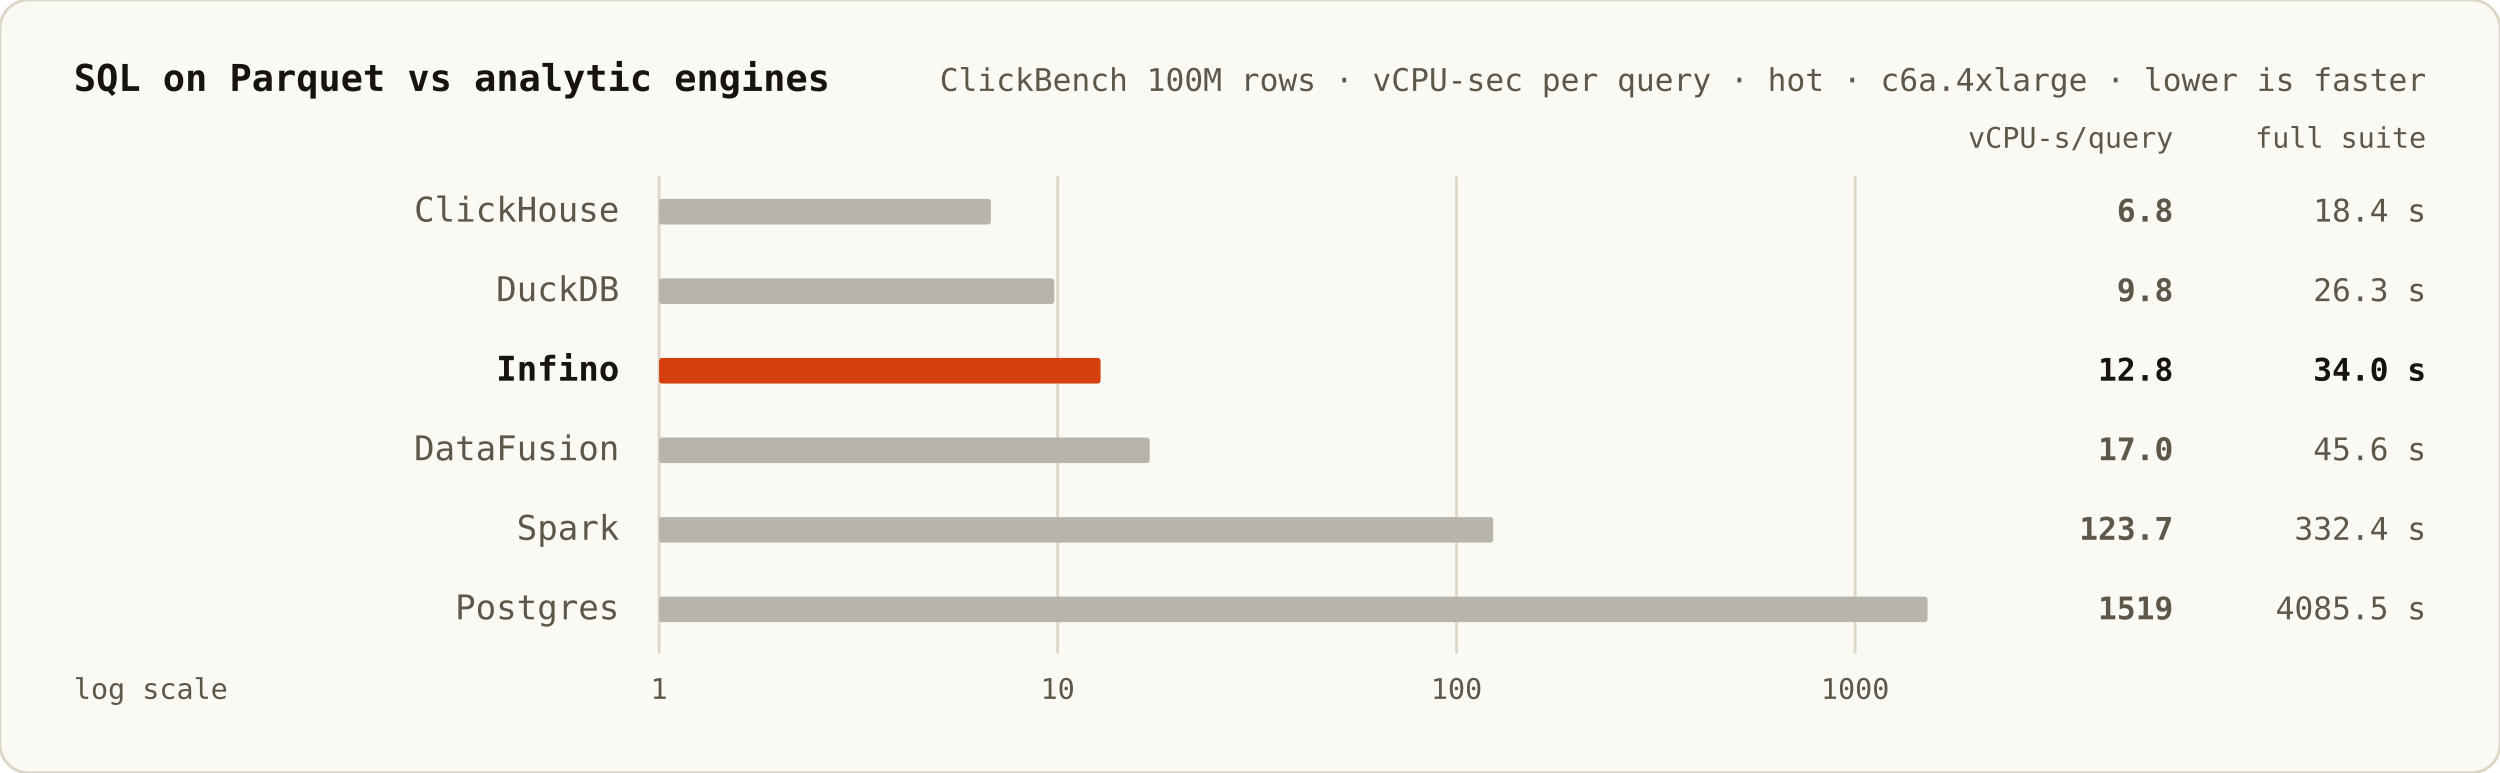
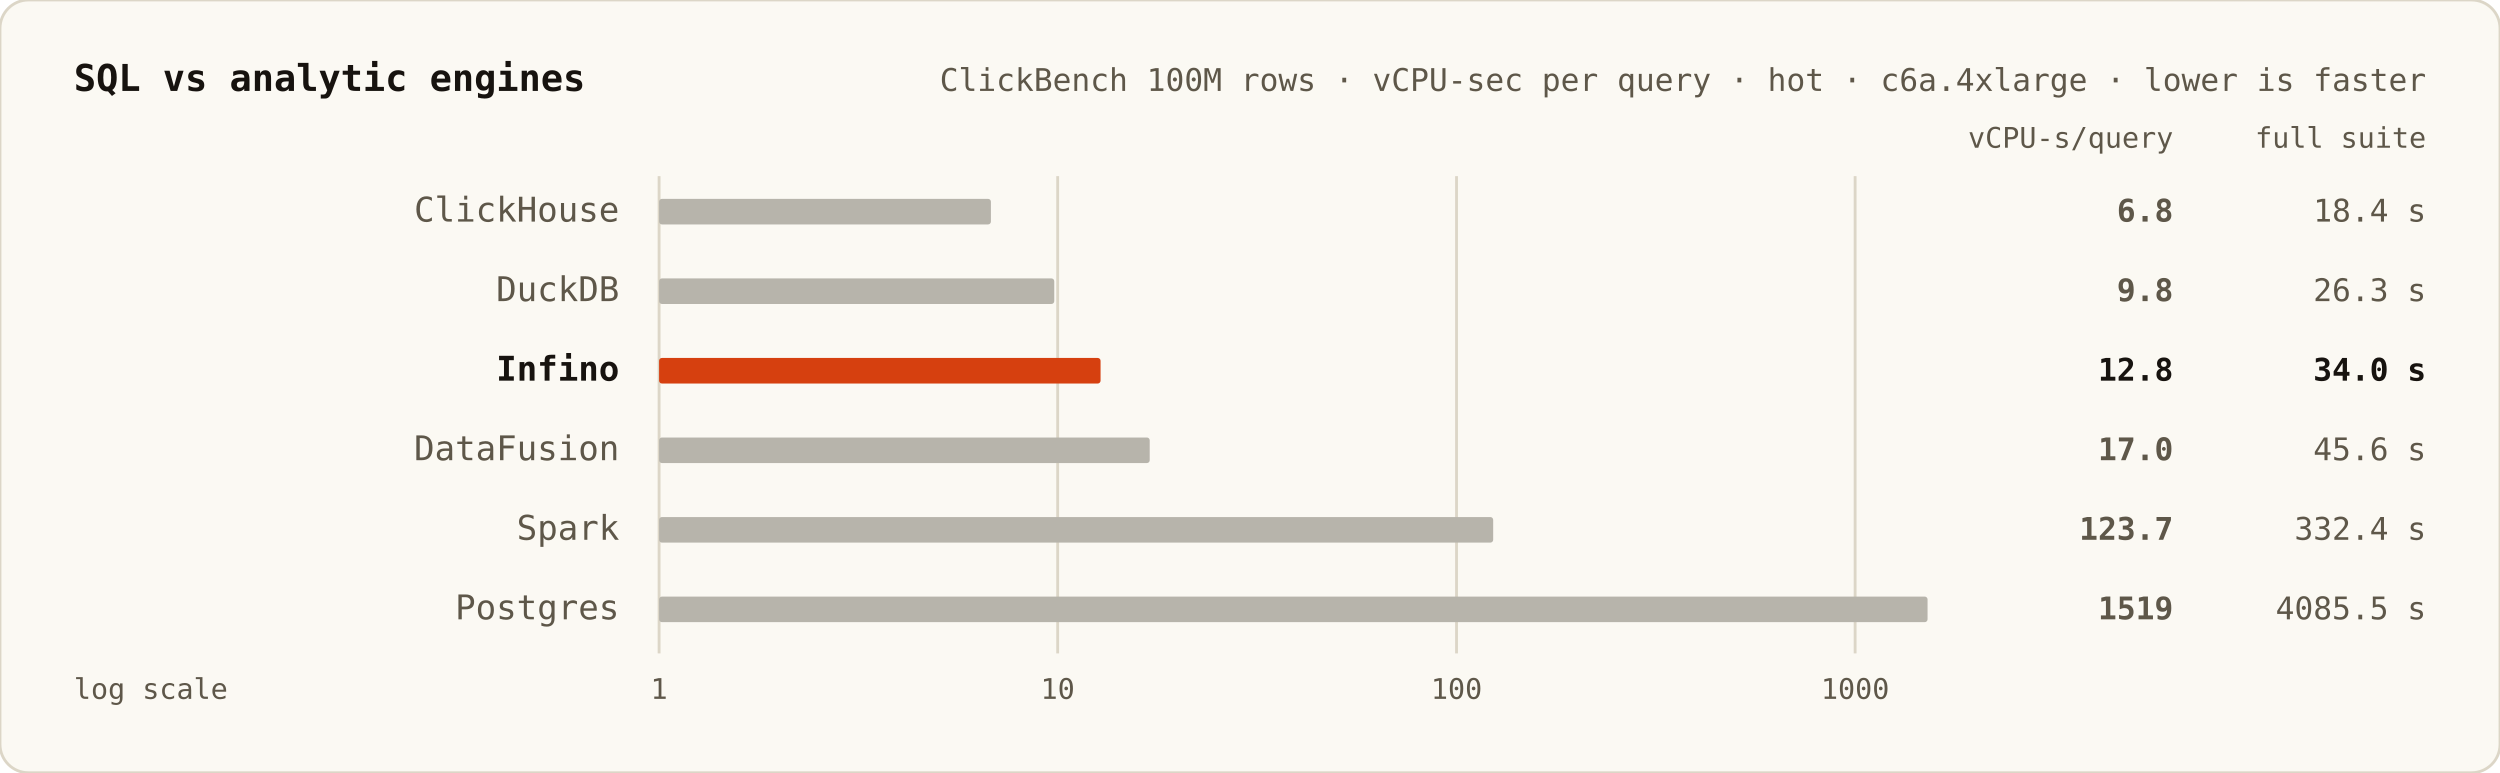
<svg xmlns="http://www.w3.org/2000/svg" width="880" height="272" viewBox="0 0 880 272" role="img">
  <rect width="880" height="272" rx="10" fill="#FBF9F3" stroke="#DCD6C7" />
-   <text x="26.0" y="32.0" font-family="ui-monospace, SFMono-Regular, Menlo, Consolas, monospace" font-size="13" fill="#17130F" font-weight="600">SQL on Parquet vs analytic engines</text>
+   <text x="26.0" y="32.0" font-family="ui-monospace, SFMono-Regular, Menlo, Consolas, monospace" font-size="13" fill="#17130F" font-weight="600">SQL vs analytic engines</text>
  <text x="854.0" y="32.0" font-family="ui-monospace, SFMono-Regular, Menlo, Consolas, monospace" font-size="11" fill="#5E5749" text-anchor="end">ClickBench 100M rows · vCPU-sec per query · hot · c6a.4xlarge · lower is faster</text>
  <line x1="232.0" y1="62" x2="232.0" y2="230" stroke="#DCD6C7" />
  <text x="232.0" y="246.0" font-family="ui-monospace, SFMono-Regular, Menlo, Consolas, monospace" font-size="10" fill="#5E5749" text-anchor="middle">1</text>
  <line x1="372.3" y1="62" x2="372.3" y2="230" stroke="#DCD6C7" />
  <text x="372.3" y="246.0" font-family="ui-monospace, SFMono-Regular, Menlo, Consolas, monospace" font-size="10" fill="#5E5749" text-anchor="middle">10</text>
  <line x1="512.7" y1="62" x2="512.7" y2="230" stroke="#DCD6C7" />
  <text x="512.7" y="246.0" font-family="ui-monospace, SFMono-Regular, Menlo, Consolas, monospace" font-size="10" fill="#5E5749" text-anchor="middle">100</text>
  <line x1="653.0" y1="62" x2="653.0" y2="230" stroke="#DCD6C7" />
  <text x="653.0" y="246.0" font-family="ui-monospace, SFMono-Regular, Menlo, Consolas, monospace" font-size="10" fill="#5E5749" text-anchor="middle">1000</text>
  <text x="26.0" y="246.0" font-family="ui-monospace, SFMono-Regular, Menlo, Consolas, monospace" font-size="10" fill="#5E5749">log scale</text>
  <text x="765.0" y="52.0" font-family="ui-monospace, SFMono-Regular, Menlo, Consolas, monospace" font-size="10" fill="#5E5749" text-anchor="end">vCPU-s/query</text>
  <text x="854.0" y="52.0" font-family="ui-monospace, SFMono-Regular, Menlo, Consolas, monospace" font-size="10" fill="#5E5749" text-anchor="end">full suite</text>
  <text x="218.0" y="78.0" font-family="ui-monospace, SFMono-Regular, Menlo, Consolas, monospace" font-size="12" fill="#5E5749" text-anchor="end">ClickHouse</text>
  <rect x="232" y="70" width="116.8" height="9" rx="1" fill="#B7B4AB" />
  <text x="765.0" y="78.0" font-family="ui-monospace, SFMono-Regular, Menlo, Consolas, monospace" font-size="11" fill="#5E5749" font-weight="600" text-anchor="end">6.8</text>
  <text x="854.0" y="78.0" font-family="ui-monospace, SFMono-Regular, Menlo, Consolas, monospace" font-size="11" fill="#5E5749" text-anchor="end">18.4 s</text>
  <text x="218.0" y="106.0" font-family="ui-monospace, SFMono-Regular, Menlo, Consolas, monospace" font-size="12" fill="#5E5749" text-anchor="end">DuckDB</text>
  <rect x="232" y="98" width="139.1" height="9" rx="1" fill="#B7B4AB" />
  <text x="765.0" y="106.0" font-family="ui-monospace, SFMono-Regular, Menlo, Consolas, monospace" font-size="11" fill="#5E5749" font-weight="600" text-anchor="end">9.8</text>
  <text x="854.0" y="106.0" font-family="ui-monospace, SFMono-Regular, Menlo, Consolas, monospace" font-size="11" fill="#5E5749" text-anchor="end">26.3 s</text>
  <text x="218.0" y="134.0" font-family="ui-monospace, SFMono-Regular, Menlo, Consolas, monospace" font-size="12" fill="#17130F" font-weight="600" text-anchor="end">Infino</text>
  <rect x="232" y="126" width="155.4" height="9" rx="1" fill="#D6400F" />
  <text x="765.0" y="134.0" font-family="ui-monospace, SFMono-Regular, Menlo, Consolas, monospace" font-size="11" fill="#17130F" font-weight="600" text-anchor="end">12.8</text>
  <text x="854.0" y="134.0" font-family="ui-monospace, SFMono-Regular, Menlo, Consolas, monospace" font-size="11" fill="#17130F" font-weight="600" text-anchor="end">34.0 s</text>
  <text x="218.0" y="162.0" font-family="ui-monospace, SFMono-Regular, Menlo, Consolas, monospace" font-size="12" fill="#5E5749" text-anchor="end">DataFusion</text>
  <rect x="232" y="154" width="172.7" height="9" rx="1" fill="#B7B4AB" />
  <text x="765.0" y="162.0" font-family="ui-monospace, SFMono-Regular, Menlo, Consolas, monospace" font-size="11" fill="#5E5749" font-weight="600" text-anchor="end">17.0</text>
  <text x="854.0" y="162.0" font-family="ui-monospace, SFMono-Regular, Menlo, Consolas, monospace" font-size="11" fill="#5E5749" text-anchor="end">45.6 s</text>
  <text x="218.0" y="190.0" font-family="ui-monospace, SFMono-Regular, Menlo, Consolas, monospace" font-size="12" fill="#5E5749" text-anchor="end">Spark</text>
  <rect x="232" y="182" width="293.6" height="9" rx="1" fill="#B7B4AB" />
  <text x="765.0" y="190.0" font-family="ui-monospace, SFMono-Regular, Menlo, Consolas, monospace" font-size="11" fill="#5E5749" font-weight="600" text-anchor="end">123.7</text>
  <text x="854.0" y="190.0" font-family="ui-monospace, SFMono-Regular, Menlo, Consolas, monospace" font-size="11" fill="#5E5749" text-anchor="end">332.4 s</text>
  <text x="218.0" y="218.0" font-family="ui-monospace, SFMono-Regular, Menlo, Consolas, monospace" font-size="12" fill="#5E5749" text-anchor="end">Postgres</text>
  <rect x="232" y="210" width="446.5" height="9" rx="1" fill="#B7B4AB" />
  <text x="765.0" y="218.0" font-family="ui-monospace, SFMono-Regular, Menlo, Consolas, monospace" font-size="11" fill="#5E5749" font-weight="600" text-anchor="end">1519</text>
  <text x="854.0" y="218.0" font-family="ui-monospace, SFMono-Regular, Menlo, Consolas, monospace" font-size="11" fill="#5E5749" text-anchor="end">4085.5 s</text>
</svg>
